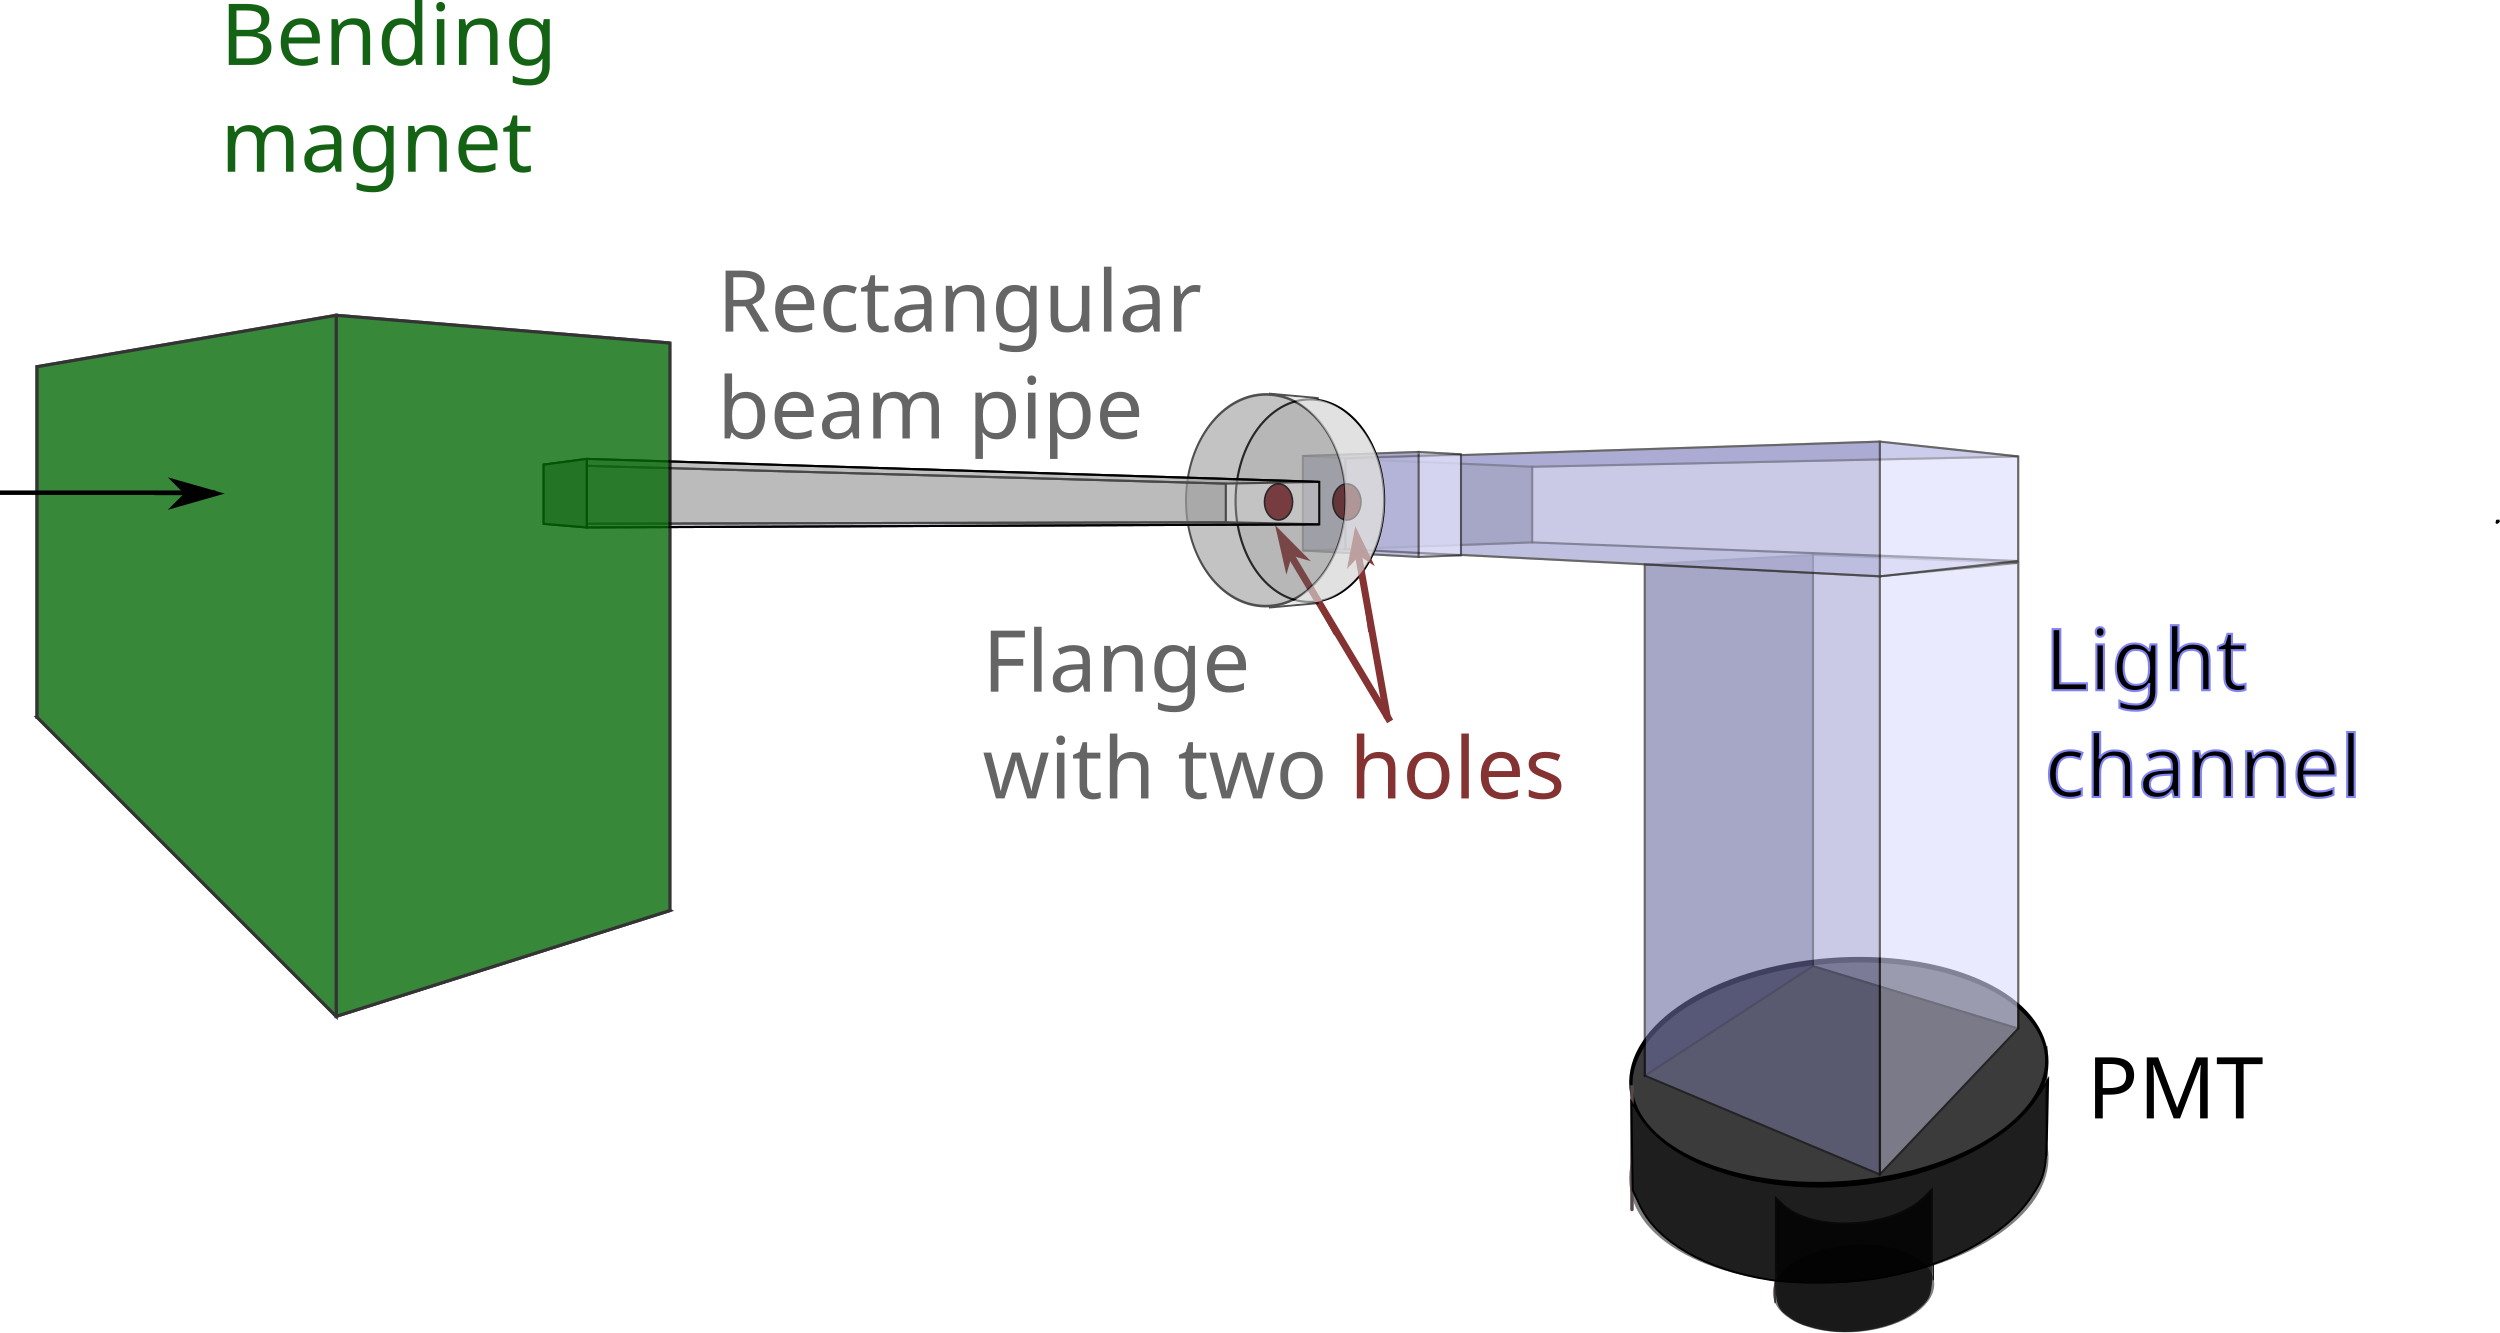
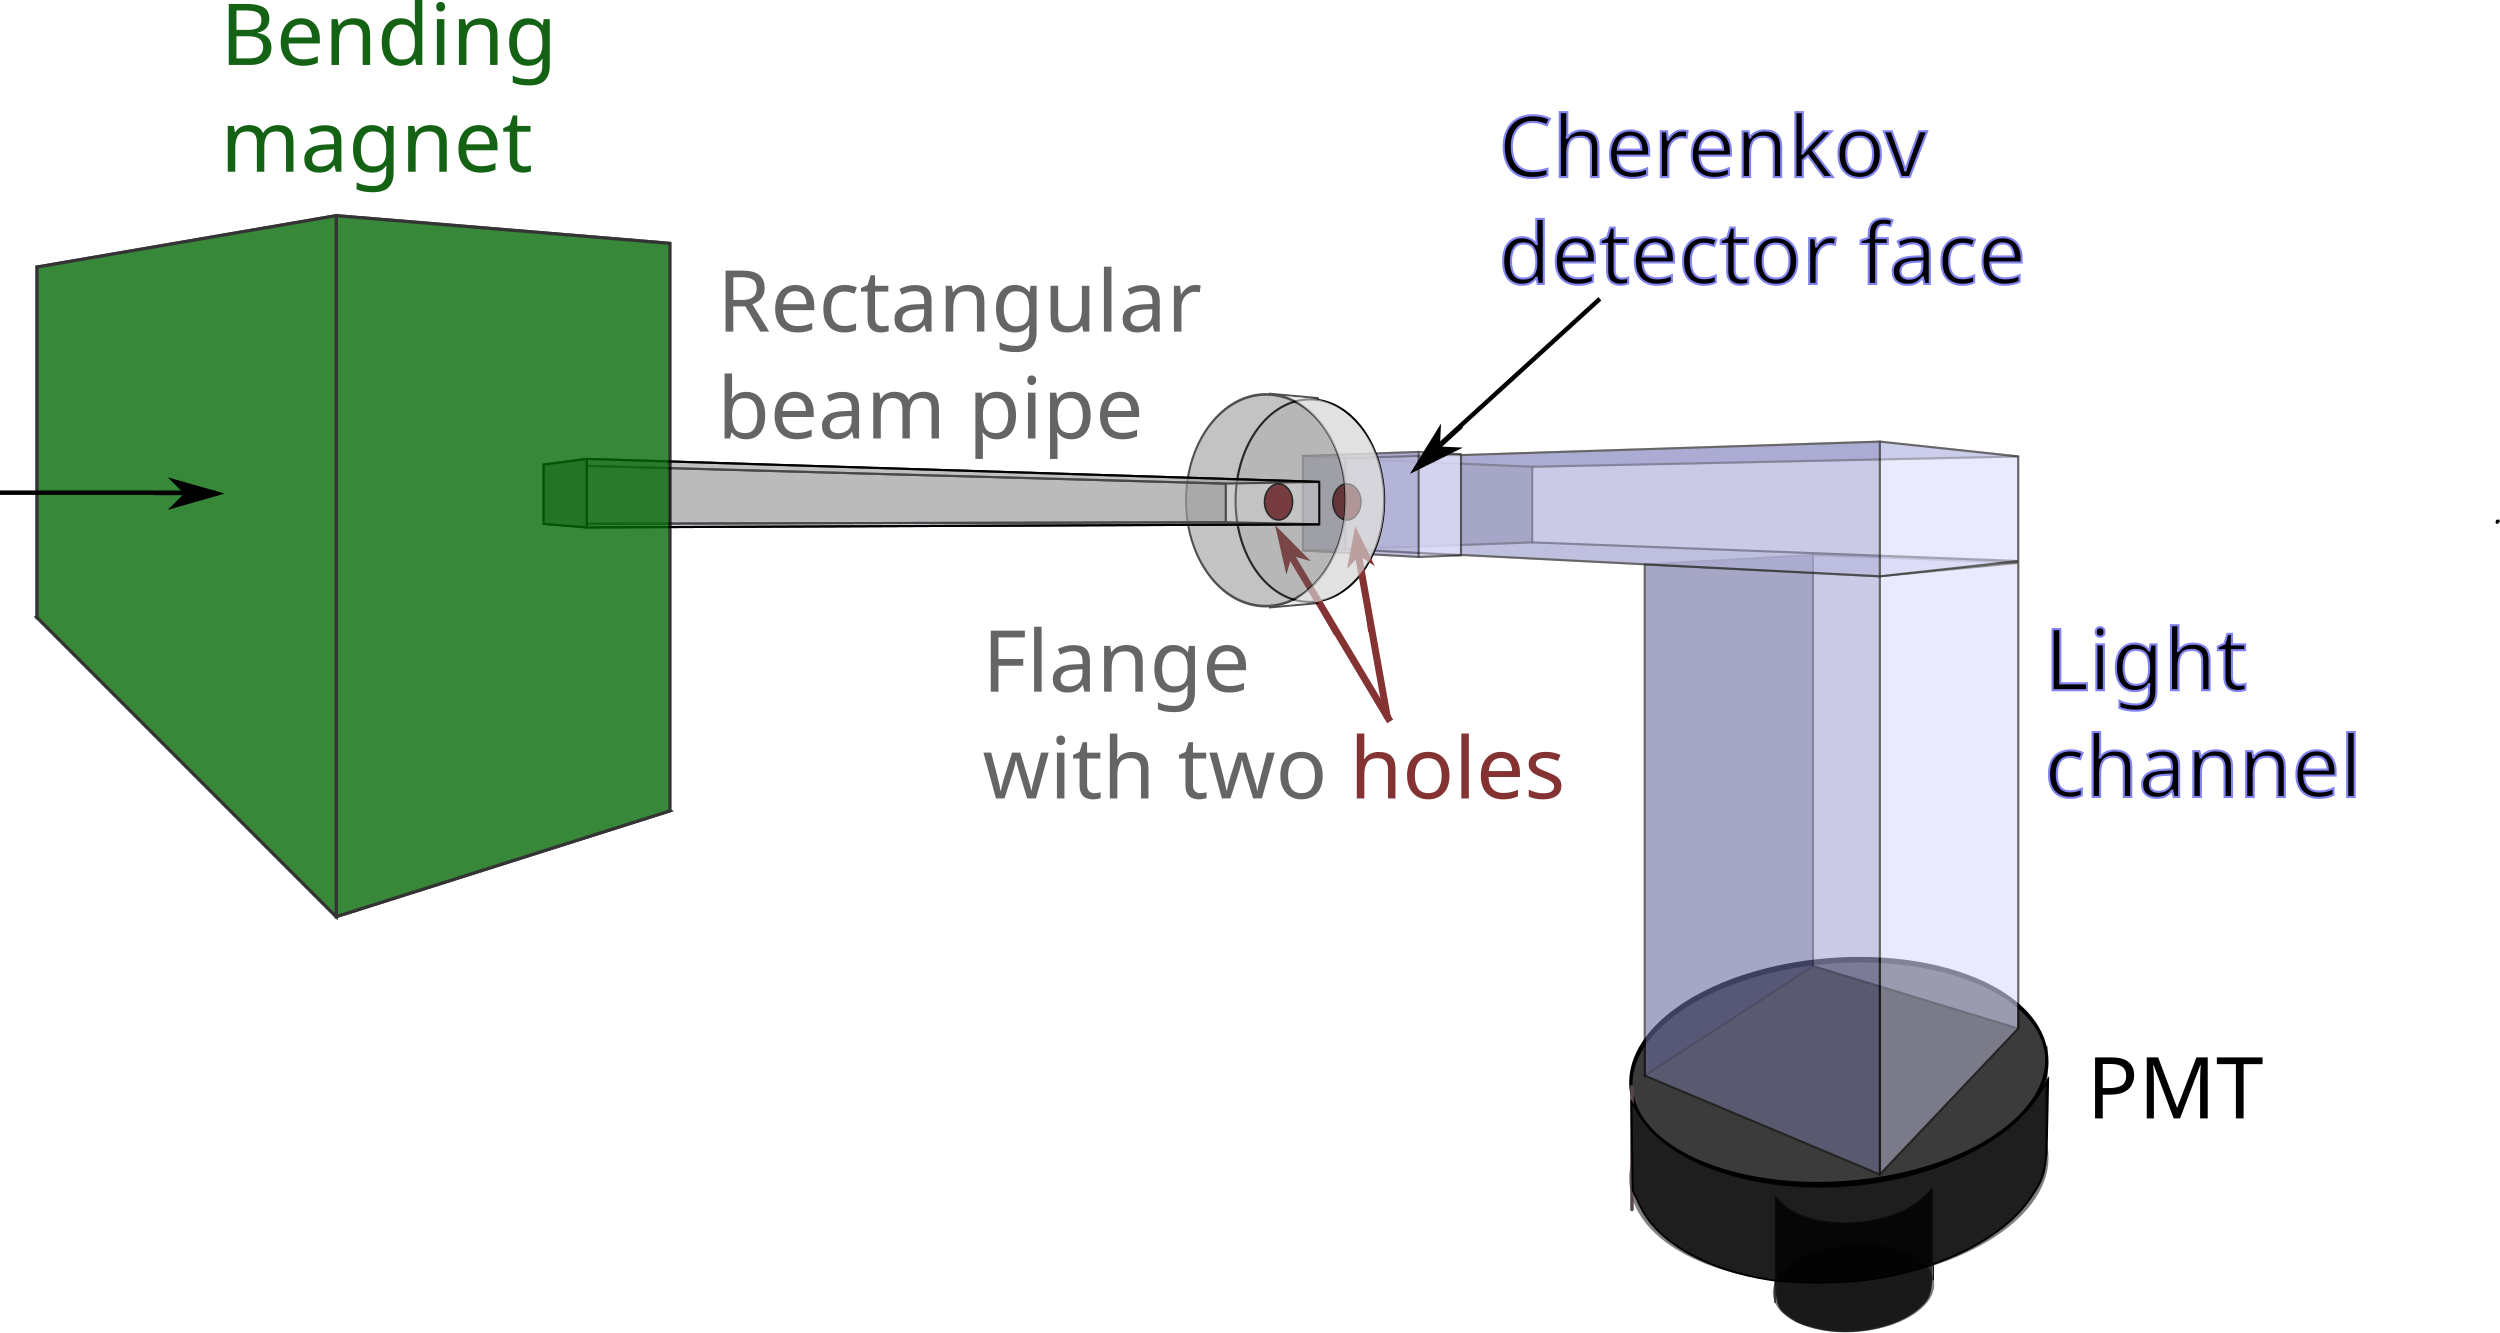
<svg xmlns="http://www.w3.org/2000/svg" xmlns:ns1="http://www.openswatchbook.org/uri/2009/osb" width="1170.124" height="623.616" id="svg2" version="1.1">
  <defs id="defs4">
    <marker orient="auto" refY="0" refX="0" id="Arrow1Mstart" style="overflow:visible">
      <path id="path4811" d="M 0,0 5,-5 -12.5,0 5,5 0,0 Z" style="fill-rule:evenodd;stroke:#000000;stroke-width:1pt" transform="matrix(0.4,0,0,0.4,4,0)" />
    </marker>
    <marker orient="auto" refY="0" refX="0" id="Arrow2Mstart" style="overflow:visible">
      <path id="path4829" style="fill-rule:evenodd;stroke-width:0.625;stroke-linejoin:round" d="M 8.719,4.034 -2.207,0.016 8.719,-4.002 c -1.745,2.372 -1.735,5.617 -6e-7,8.035 z" transform="scale(0.6,0.6)" />
    </marker>
    <marker orient="auto" refY="0" refX="0" id="Arrow2Lend" style="overflow:visible">
      <path id="path4826" style="fill-rule:evenodd;stroke-width:0.625;stroke-linejoin:round" d="M 8.719,4.034 -2.207,0.016 8.719,-4.002 c -1.745,2.372 -1.735,5.617 -6e-7,8.035 z" transform="matrix(-1.1,0,0,-1.1,-1.1,0)" />
    </marker>
    <marker orient="auto" refY="0" refX="0" id="Arrow1Lend" style="overflow:visible">
      <path id="path4808" d="M 0,0 5,-5 -12.5,0 5,5 0,0 Z" style="fill-rule:evenodd;stroke:#000000;stroke-width:1pt" transform="matrix(-0.8,0,0,-0.8,-10,0)" />
    </marker>
    <marker orient="auto" refY="0" refX="0" id="Arrow1Lstart" style="overflow:visible">
      <path id="path4805" d="M 0,0 5,-5 -12.5,0 5,5 0,0 Z" style="fill-rule:evenodd;stroke:#000000;stroke-width:1pt" transform="matrix(0.8,0,0,0.8,10,0)" />
    </marker>
    <linearGradient id="linearGradient3883" ns1:paint="solid">
      <stop style="stop-color:#000000;stop-opacity:1;" offset="0" id="stop3885" />
    </linearGradient>
    <marker orient="auto" refY="0" refX="0" id="Arrow1Lstarte" style="overflow:visible">
      <path id="path7884" d="M 0,0 5,-5 -12.5,0 5,5 0,0 Z" style="fill:#656565;fill-rule:evenodd;stroke:#656565;stroke-width:1pt" transform="matrix(0.8,0,0,0.8,10,0)" />
    </marker>
    <marker orient="auto" refY="0" refX="0" id="Arrow1Lstartep" style="overflow:visible">
      <path id="path8322" d="M 0,0 5,-5 -12.5,0 5,5 0,0 Z" style="fill:#843232;fill-rule:evenodd;stroke:#843232;stroke-width:1pt" transform="matrix(0.8,0,0,0.8,10,0)" />
    </marker>
    <marker orient="auto" refY="0" refX="0" id="Arrow1Lstartep-3" style="overflow:visible">
      <path id="path8322-6" d="M 0,0 5,-5 -12.5,0 5,5 0,0 Z" style="fill:#843232;fill-rule:evenodd;stroke:#843232;stroke-width:1pt" transform="matrix(0.8,0,0,0.8,10,0)" />
    </marker>
    <marker orient="auto" refY="0" refX="0" id="marker4375" style="overflow:visible">
      <path id="path4377" d="M 0,0 5,-5 -12.5,0 5,5 0,0 Z" style="fill:#843232;fill-rule:evenodd;stroke:#843232;stroke-width:1pt" transform="matrix(0.8,0,0,0.8,10,0)" />
    </marker>
    <marker orient="auto" refY="0" refX="0" id="Arrow1Lstartep-1" style="overflow:visible">
      <path id="path8322-2" d="M 0,0 5,-5 -12.5,0 5,5 0,0 Z" style="fill:#843232;fill-rule:evenodd;stroke:#843232;stroke-width:1pt" transform="matrix(0.8,0,0,0.8,10,0)" />
    </marker>
    <marker orient="auto" refY="0" refX="0" id="marker4375-7" style="overflow:visible">
      <path id="path4377-0" d="M 0,0 5,-5 -12.5,0 5,5 0,0 Z" style="fill:#843232;fill-rule:evenodd;stroke:#843232;stroke-width:1pt" transform="matrix(0.8,0,0,0.8,10,0)" />
    </marker>
  </defs>
  <g id="layer1" transform="translate(119.847,-428.6232)">
-     <g id="g5315">
+     <g id="g4486">
      <g transform="translate(0,-2)" id="g4630">
        <ellipse transform="matrix(0.5724437,-0.06052188,0.1796908,0.9915015,344.6843,382.2697)" id="path4212" style="opacity:0.5;fill:#000000;fill-opacity:1;stroke:#000000;stroke-opacity:1" cx="505" cy="634.094" rx="65" ry="20" />
        <path id="path4214" d="m 785.024,976.811 0,53.069 z" style="fill:#000000;fill-opacity:1;stroke:#000000;stroke-width:0.583px;stroke-linecap:butt;stroke-linejoin:miter;stroke-opacity:1" />
        <path id="path4216" d="m 710.963,983.235 c 0,128.332 0,0 0,0 z" style="fill:#000000;fill-opacity:1;stroke:#584949;stroke-width:0.755px;stroke-linecap:butt;stroke-linejoin:miter;stroke-opacity:1" />
        <ellipse style="opacity:0.5;fill:none;stroke:#000000;stroke-opacity:1" id="path4070-1" transform="matrix(1.490739,-0.1576091,0.4679449,2.582035,-308.7183,-580.3422)" cx="505" cy="634.094" rx="65" ry="20" />
        <ellipse style="fill:#3b3b3b;fill-opacity:1;stroke:#000000;stroke-opacity:1" id="path4070" transform="matrix(1.490739,-0.1576091,0.4679449,2.582035,-308.7183,-625.2118)" cx="505" cy="634.094" rx="65" ry="20" />
        <path style="fill:none;stroke:#584949;stroke-width:1.618px;stroke-linecap:butt;stroke-linejoin:miter;stroke-opacity:1" d="m 644,938.566 c 0,130.867 0,0 0,0 z" id="path4094" />
        <path style="fill:#1e1e1e;fill-opacity:1;stroke:#000000;stroke-width:0.918;stroke-opacity:1" d="m 708.638,1029.654 c -30.457,-4.688 -53.428,-18.036 -61.439,-35.701 l -2.854,-6.293 -0.318,-20.619 -0.318,-20.619 3.687,5.99 c 8.26,13.419 25.385,23.822 48.465,29.439 53.525,13.028 118.007,-5.497 139.248,-40.004 l 3.661,-5.947 -0.397,20.088 c -0.454,22.992 -0.92,25.089 -7.85,35.334 -12.281,18.156 -40.172,32.621 -72.982,37.851 -13.842,2.206 -36.262,2.427 -48.903,0.481 z" id="path4199" />
        <text xml:space="preserve" style="font-style:normal;font-weight:normal;font-size:40px;line-height:125%;font-family:Sans;letter-spacing:0px;word-spacing:0px;fill:#000000;fill-opacity:1;stroke:none" x="856.87" y="954.101" id="text4291">
          <tspan id="tspan4293" x="856.87" y="954.101">PMT</tspan>
        </text>
      </g>
      <g style="opacity:0.79" transform="translate(0,-4)" id="g4498">
        <path style="fill:none;stroke:#000000;stroke-width:0.926px;stroke-linecap:butt;stroke-linejoin:miter;stroke-opacity:1" d="m 838,922.291 0,51.447 z" id="path4092" />
        <path id="path3919" style="opacity:0.5;fill:#353564;fill-rule:evenodd;stroke:#000000;stroke-opacity:1" d="m 650,696.855 0,239.235 78.71,-51.282 0,-192.456 z" />
        <path id="path3921" style="opacity:0.5;fill:#e9e9ff;fill-rule:evenodd;stroke:#000000;stroke-opacity:1" d="m 728.71,692.352 96.079,3.69 0,217.987 -96.079,-29.22 z" />
        <path id="path3925" style="opacity:0.5;fill:#d7d7ff;fill-rule:evenodd;stroke:#000000;stroke-opacity:1" d="m 760,702.362 0,280 64.789,-68.333 0,-217.987 z" />
        <path id="path3927" style="opacity:0.5;fill:#8686bf;fill-rule:evenodd;stroke:#000000;stroke-opacity:1" d="m 650,696.855 110,5.507 0,280 -110,-46.271 z" />
        <path id="path4317" style="opacity:0.5;fill:#afafde;fill-opacity:1;fill-rule:evenodd;stroke:#000000;stroke-opacity:1" d="m 510,689.594 250,12.768 64.761,-7.16 -227.466,-8.722 z" />
        <path id="path4319" style="opacity:0.5;fill:#353564;fill-opacity:1;fill-rule:evenodd;stroke:#000000;stroke-opacity:1" d="m 510,647.362 0,42.232 87.296,-3.114 0,-35.4 z" />
        <path id="path4321" style="opacity:0.5;fill:#e9e9ff;fill-opacity:1;fill-rule:evenodd;stroke:#000000;stroke-opacity:1" d="m 597.296,651.081 227.466,-4.812 0,48.934 -227.466,-8.722 z" />
        <path id="path4323" style="opacity:0.5;fill:#4d4d9f;fill-opacity:1;fill-rule:evenodd;stroke:#000000;stroke-opacity:1" d="m 510,647.362 250,-8.03 64.761,6.937 -227.466,4.812 z" />
        <path id="path4325" style="opacity:0.5;fill:#d7d7ff;fill-opacity:1;fill-rule:evenodd;stroke:#000000;stroke-opacity:1" d="m 760,639.332 0,63.03 64.761,-7.16 0,-48.934 z" />
        <path id="path4327" style="opacity:0.5;fill:#8686bf;fill-opacity:1;fill-rule:evenodd;stroke:#000000;stroke-opacity:1" d="m 510,647.362 250,-8.03 0,63.03 -250,-12.768 z" />
        <path id="path4445" style="opacity:0.5;fill:#afafde;fill-opacity:1;fill-rule:evenodd;stroke:#000000;stroke-width:0.974;stroke-opacity:1" d="m 489.981,690.28 54.137,3.016 19.855,-0.796 -54.132,-2.832 z" />
        <path id="path4447" style="opacity:0.5;fill:#353564;fill-opacity:1;fill-rule:evenodd;stroke:#000000;stroke-width:0.974;stroke-opacity:1" d="m 489.981,646.04 0,44.24 19.86,-0.613 0,-42.677 z" />
        <path id="path4449" style="opacity:0.5;fill:#e9e9ff;fill-opacity:1;fill-rule:evenodd;stroke:#000000;stroke-width:0.974;stroke-opacity:1" d="m 509.841,646.99 54.132,-1.706 0,47.216 -54.132,-2.832 z" />
        <path id="path4451" style="opacity:0.5;fill:#4d4d9f;fill-opacity:1;fill-rule:evenodd;stroke:#000000;stroke-width:0.974;stroke-opacity:1" d="m 489.981,646.04 54.137,-1.881 19.855,1.125 -54.132,1.706 z" />
        <path id="path4453" style="opacity:0.5;fill:#d7d7ff;fill-opacity:1;fill-rule:evenodd;stroke:#000000;stroke-width:0.974;stroke-opacity:1" d="m 544.118,644.159 0,49.137 19.855,-0.796 0,-47.216 z" />
        <path id="path4455" style="opacity:0.5;fill:#8686bf;fill-opacity:1;fill-rule:evenodd;stroke:#000000;stroke-width:0.974;stroke-opacity:1" d="m 489.981,646.04 54.137,-1.881 0,49.137 -54.137,-3.016 z" />
      </g>
      <path id="path3805" d="m 1050,672.362 c -1.014,0 -2.029,0 0,0 z" style="fill:none;stroke:#000000;stroke-width:1px;stroke-linecap:butt;stroke-linejoin:miter;stroke-opacity:1" />
      <path id="path3807" d="m 1050,672.362 c -0.435,0.29 -1.014,1.304 -1.304,0.87 -0.29,-0.435 0.87,-0.58 1.304,-0.87 z" style="fill:none;stroke:#000000;stroke-width:1px;stroke-linecap:butt;stroke-linejoin:miter;stroke-opacity:1" />
      <ellipse style="opacity:0.5;fill:#000000;fill-opacity:1;stroke:#040404;stroke-width:0.762;stroke-opacity:1" id="path4210" transform="matrix(0.9944575,-0.1051395,0.1783261,0.9839714,0,0)" cx="553.268" cy="1107.565" rx="37.416" ry="20.153" />
      <path id="path4250" d="m 729.836,1049.962 c -6.857,-1.797 -8.856,-2.694 -12.996,-5.83 -5.261,-3.986 -5.513,-5.422 -5.513,-31.36 l 0,-23.449 3.258,3.072 c 13.972,13.177 51.367,11.267 66.09,-3.376 l 3.696,-3.675 0,23.207 c 0,26.157 -0.121,26.799 -6.08,32.176 -10.349,9.339 -32.18,13.5 -48.454,9.235 z" style="opacity:0.8;fill:#000000;fill-opacity:1;stroke:#040404;stroke-width:0.87;stroke-opacity:1" />
      <text id="text4295" y="751.665" x="836.993" style="font-style:normal;font-weight:normal;font-size:40px;line-height:125%;font-family:Sans;letter-spacing:0px;word-spacing:0px;fill:#000000;fill-opacity:1;stroke:none" xml:space="preserve">
        <tspan style="fill:#000000;fill-opacity:1;stroke:#8284f2;stroke-opacity:1" y="751.665" x="836.993" id="tspan4297">Light</tspan>
        <tspan style="fill:#000000;fill-opacity:1;stroke:#8284f2;stroke-opacity:1" id="tspan4299" y="801.665" x="836.993">channel</tspan>
      </text>
      <ellipse ry="47.399" rx="34.764" transform="matrix(0.9999848,0.00550617,-0.00550617,0.9999848,0,0)" id="path4463" style="fill:#dcdcdc;fill-opacity:0.565;stroke:#000000;stroke-width:1.015;stroke-opacity:1" cx="496.871" cy="660.23" />
      <g id="g8514">
        <g id="g8504" transform="translate(0,-172)">
          <path id="path8079" d="M 530.806,938.279 483.152,858.606 Z" style="fill:#656565;fill-opacity:1;stroke:#843232;stroke-width:3.29;stroke-linecap:butt;stroke-linejoin:miter;stroke-miterlimit:4;stroke-dasharray:none;stroke-opacity:1" />
          <path style="fill:#656565;fill-opacity:1;stroke:#843232;stroke-width:1.287;stroke-linecap:butt;stroke-linejoin:miter;stroke-miterlimit:4;stroke-dasharray:none;stroke-opacity:1;marker-start:url(#Arrow1Lstartep)" d="m 478.144,848.586 27.004,49.088 0,0 0,0 z" id="path8075" />
        </g>
        <g id="g8508" transform="matrix(0.9284803,0.320223,-0.3806184,0.7892941,393.833,-145.8612)">
          <path style="fill:#656565;fill-opacity:1;stroke:#843232;stroke-width:3.29;stroke-linecap:butt;stroke-linejoin:miter;stroke-miterlimit:4;stroke-dasharray:none;stroke-opacity:1" d="M 530.806,938.279 483.152,858.606 Z" id="path8510" />
          <path id="path8512" d="m 478.144,848.586 27.004,49.088 0,0 0,0 z" style="fill:#656565;fill-opacity:1;stroke:#843232;stroke-width:1.287;stroke-linecap:butt;stroke-linejoin:miter;stroke-miterlimit:4;stroke-dasharray:none;stroke-opacity:1;marker-start:url(#Arrow1Lstartep)" />
        </g>
      </g>
      <ellipse ry="8.451" rx="6.586" style="opacity:1;fill:#560005;fill-opacity:0.868;stroke:#000000;stroke-width:0.746;stroke-opacity:1" id="path4591" cx="510.57" cy="663.552" />
      <g style="opacity:0.691;fill:#656565;fill-opacity:0.566;stroke:#000000;stroke-opacity:1" transform="translate(70,-2)" id="g4485">
        <circle transform="matrix(0.93369,0.00500235,-0.00700961,1.238663,69.03785,211.9861)" id="path4465" style="fill:#656565;fill-opacity:0.566;stroke:#000000;stroke-opacity:1" cx="360" cy="364.094" r="40" />
        <path style="fill:#656565;fill-opacity:0.566;stroke:#000000;stroke-width:0.927px;stroke-linecap:butt;stroke-linejoin:miter;stroke-opacity:1" d="m 427.414,616.994 -23.343,-2.134 z" id="path4467" />
        <path id="path4469" d="m 427.414,712.859 -23.343,2.134 z" style="fill:#656565;fill-opacity:0.566;stroke:#000000;stroke-width:0.927px;stroke-linecap:butt;stroke-linejoin:miter;stroke-opacity:1" />
      </g>
      <path id="path4483" d="m 485.351,710.119 c 4.596,-2.489 12.184,-9.889 15.55,-15.162 5.882,-9.216 8.908,-20.107 8.943,-32.188 0.032,-11.213 -2.054,-20.04 -6.773,-28.654 -4.332,-7.908 -9.727,-13.807 -16.24,-17.758 l -3.551,-2.154 5.327,0.359 c 11.08,0.747 16.981,3.109 24.029,9.616 10.083,9.31 15.491,22.758 15.519,38.592 0.031,17.143 -6.681,32.231 -18.394,41.349 -5.732,4.462 -11.037,6.427 -18.516,6.859 -2.427,0.14 -5.479,0.401 -6.781,0.58 l -2.368,0.325 3.255,-1.763 z" style="opacity:0.642;fill:#dcdcdc;fill-opacity:1;stroke:none" />
      <text id="text4593" y="752.362" x="340" style="font-style:normal;font-weight:normal;font-size:40px;line-height:125%;font-family:Sans;letter-spacing:0px;word-spacing:0px;fill:#000000;fill-opacity:1;stroke:none" xml:space="preserve">
        <tspan style="fill:#656565;fill-opacity:1" y="752.362" x="340" id="tspan4595">Flange</tspan>
        <tspan id="tspan4786" style="fill:#656565;fill-opacity:1" y="802.362" x="340">with two <tspan id="tspan8522" style="fill:#843232;fill-opacity:1">holes</tspan>
        </tspan>
      </text>
      <path d="m 134.609,673.798 20.162,1.685 342.86,-1.457 -43.743,-0.971 z" style="fill:#afafde;fill-opacity:0.543;fill-rule:evenodd;stroke:#000000;stroke-opacity:1" id="path4563" />
      <path d="m 134.609,646.102 0,27.696 319.279,-0.743 0,-18.095 z" style="fill:#656565;fill-opacity:0.543;fill-rule:evenodd;stroke:#000000;stroke-opacity:1" id="path4565" />
      <path d="m 134.609,646.102 20.162,-2.692 342.86,10.75 -43.743,0.8 z" style="fill:#747478;fill-opacity:0.543;fill-rule:evenodd;stroke:#000000;stroke-opacity:1" id="path4569" />
      <path d="m 154.772,643.41 0,32.073 342.86,-1.457 0,-19.866 z" style="opacity:0.92;fill:#dcdcdc;fill-opacity:0.356;fill-rule:evenodd;stroke:#000000;stroke-opacity:1" id="path4571" />
      <path d="m 134.609,646.102 20.162,-2.692 0,32.073 -20.162,-1.685 z" style="fill:#9e9b9b;fill-opacity:1;fill-rule:evenodd;stroke:#000000;stroke-opacity:1" id="path4573" />
      <text id="text4597" y="583.833" x="215.882" style="font-style:normal;font-weight:normal;font-size:40px;line-height:125%;font-family:Sans;letter-spacing:0px;word-spacing:0px;fill:#000000;fill-opacity:1;stroke:none" xml:space="preserve">
        <tspan style="fill:#656565;fill-opacity:1" y="583.833" x="215.882" id="tspan4599">Rectangular</tspan>
        <tspan style="fill:#656565;fill-opacity:1" id="tspan4601" y="633.833" x="215.882">beam pipe</tspan>
      </text>
      <text id="text4725" y="459.014" x="-16.658" style="font-style:normal;font-weight:normal;font-size:40px;line-height:125%;font-family:Sans;letter-spacing:0px;word-spacing:0px;fill:#000000;fill-opacity:1;stroke:none" xml:space="preserve">
        <tspan style="fill:#025600;fill-opacity:0.925" y="459.014" x="-16.658" id="tspan4727">Bending</tspan>
        <tspan style="fill:#025600;fill-opacity:0.925" id="tspan4729" y="509.014" x="-16.658">magnet</tspan>
      </text>
      <ellipse cy="663.552" cx="478.57" id="ellipse4363" style="opacity:0.795;fill:#560005;fill-opacity:0.868;stroke:#000000;stroke-width:0.746;stroke-opacity:1" rx="6.586" ry="8.451" />
      <g style="opacity:0.795;fill:#056a07;fill-opacity:1;fill-rule:evenodd;stroke:#000000;stroke-width:1.5;stroke-miterlimit:4;stroke-dasharray:none;stroke-dashoffset:0;stroke-opacity:1" id="g5257">
-         <path points="37.506,904.308 193.738,854.771 -1.412,751.673 -102.494,764.308 " d="m -102.494,764.308 140,140 L 193.738,854.771 -1.412,751.673 Z" style="fill:#056a07;fill-opacity:1;stroke:#000000;stroke-opacity:1" id="path5267" />
-         <path points="-102.494,764.308 -1.412,751.673 -1.412,604.899 -102.494,600.261 " d="m -102.494,600.261 0,164.047 101.083,-12.635 0,-146.774 z" style="fill:#056a07;fill-opacity:1;stroke:#000000;stroke-opacity:1" id="path5259" />
-         <path points="193.738,589.188 193.738,854.771 -1.412,751.673 -1.412,604.899 " d="m -1.412,604.899 195.15,-15.711 0,265.583 L -1.412,751.673 Z" style="fill:#056a07;fill-opacity:1;fill-rule:evenodd;stroke:#000000;stroke-width:1px;stroke-linecap:butt;stroke-linejoin:round;stroke-opacity:1" id="path5269" />
-         <path points="37.506,576.214 193.738,589.188 -1.412,604.899 -102.494,600.261 " d="M -102.494,600.261 37.506,576.214 193.738,589.188 -1.412,604.899 Z" style="opacity:0.82;fill:#056a07;fill-opacity:1;stroke:#000000;stroke-opacity:1" id="path5261" />
-         <path points="37.506,904.308 193.738,854.771 193.738,589.188 37.506,576.214 " d="m 37.506,576.214 0,328.094 156.232,-49.537 0,-265.583 z" style="opacity:1;fill:#056a07;fill-opacity:1;stroke:#000000;stroke-opacity:1" id="path5265" />
-         <path points="37.506,576.214 37.506,904.308 -102.494,764.308 -102.494,600.261 " d="m -102.494,600.261 140,-24.047 0,328.094 -140,-140 z" style="fill:#056a07;fill-opacity:1;stroke:#000000;stroke-opacity:1" id="path5263" />
+         <path points="37.506,857.656 193.738,808.119 -1.412,705.021 -102.494,717.656 " d="m -102.494,717.656 140,140 L 193.738,808.119 -1.412,705.021 Z" style="fill:#056a07;fill-opacity:1;stroke:#000000;stroke-opacity:1" id="path5267" />
+         <path points="-102.494,717.656 -1.412,705.021 -1.412,558.247 -102.494,553.609 " d="m -102.494,553.609 0,164.047 101.083,-12.635 0,-146.774 z" style="fill:#056a07;fill-opacity:1;stroke:#000000;stroke-opacity:1" id="path5259" />
+         <path points="193.738,542.536 193.738,808.119 -1.412,705.021 -1.412,558.247 " d="m -1.412,558.247 195.15,-15.711 0,265.583 L -1.412,705.021 Z" style="fill:#056a07;fill-opacity:1;fill-rule:evenodd;stroke:#000000;stroke-width:1px;stroke-linecap:butt;stroke-linejoin:round;stroke-opacity:1" id="path5269" />
+         <path points="37.506,529.562 193.738,542.536 -1.412,558.247 -102.494,553.609 " d="M -102.494,553.609 37.506,529.562 193.738,542.536 -1.412,558.247 Z" style="opacity:0.82;fill:#056a07;fill-opacity:1;stroke:#000000;stroke-opacity:1" id="path5261" />
+         <path points="37.506,857.656 193.738,808.119 193.738,542.536 37.506,529.562 " d="m 37.506,529.562 0,328.094 156.232,-49.537 0,-265.583 z" style="opacity:1;fill:#056a07;fill-opacity:1;stroke:#000000;stroke-opacity:1" id="path5265" />
+         <path points="37.506,529.562 37.506,857.656 -102.494,717.656 -102.494,553.609 " d="m -102.494,553.609 140,-24.047 0,328.094 -140,-140 z" style="fill:#056a07;fill-opacity:1;stroke:#000000;stroke-opacity:1" id="path5263" />
      </g>
      <path id="path4574" d="m -17.577,659.641 -30,0 30,0 z" style="fill:none;fill-rule:evenodd;stroke:#000000;stroke-width:1.5;stroke-linecap:butt;stroke-linejoin:miter;stroke-miterlimit:4;stroke-dasharray:none;stroke-opacity:1;marker-start:url(#Arrow1Lstart)" />
      <path id="path4570" d="m -119.847,659.224 100.833,0 -100.833,0 z" style="fill:none;fill-rule:evenodd;stroke:#000000;stroke-width:2.096;stroke-linecap:butt;stroke-linejoin:miter;stroke-miterlimit:4;stroke-dasharray:none;stroke-opacity:1" />
      <flowRoot transform="translate(19.0697,457.7916)" style="font-style:normal;font-weight:normal;font-size:40px;line-height:125%;font-family:sans-serif;letter-spacing:0px;word-spacing:0px;fill:#000000;fill-opacity:1;stroke:none;stroke-width:1px;stroke-linecap:butt;stroke-linejoin:miter;stroke-opacity:1" id="flowRoot4583" xml:space="preserve">
        <flowRegion id="flowRegion4585">
          <rect y="150.391" x="-126" height="50" width="60" id="rect4587" />
        </flowRegion>
        <flowPara id="flowPara4589">e<flowSpan id="flowSpan4591" style="font-size:65%;baseline-shift:super">-</flowSpan>
        </flowPara>
      </flowRoot>
+       <g transform="matrix(-0.7392355,0.673447,-0.673447,-0.7392355,1426.342,594.1005)" id="g4468">
+         <path id="path4393" d="m 572.194,555.924 100.833,0 -100.833,0 z" style="fill:none;fill-rule:evenodd;stroke:#000000;stroke-width:2.096;stroke-linecap:butt;stroke-linejoin:miter;stroke-miterlimit:4;stroke-dasharray:none;stroke-opacity:1" />
+         <path id="path4464" d="m 690.214,555.23 -30,0 30,0 z" style="fill:none;fill-rule:evenodd;stroke:#000000;stroke-width:1.5;stroke-linecap:butt;stroke-linejoin:miter;stroke-miterlimit:4;stroke-dasharray:none;stroke-opacity:1;marker-start:url(#Arrow1Lstart)" />
+       </g>
+       <text xml:space="preserve" style="font-style:normal;font-weight:normal;font-size:40px;line-height:125%;font-family:Sans;letter-spacing:0px;word-spacing:0px;fill:#000000;fill-opacity:1;stroke:none" x="581.519" y="511.511" id="text4472">
+         <tspan x="581.519" y="511.511" id="tspan4476" style="fill:#000000;fill-opacity:1;stroke:#8284f2;stroke-opacity:1">Cherenkov </tspan>
+         <tspan id="tspan4480" x="581.519" y="561.511" style="fill:#000000;fill-opacity:1;stroke:#8284f2;stroke-opacity:1">detector face</tspan>
+       </text>
    </g>
  </g>
</svg>
